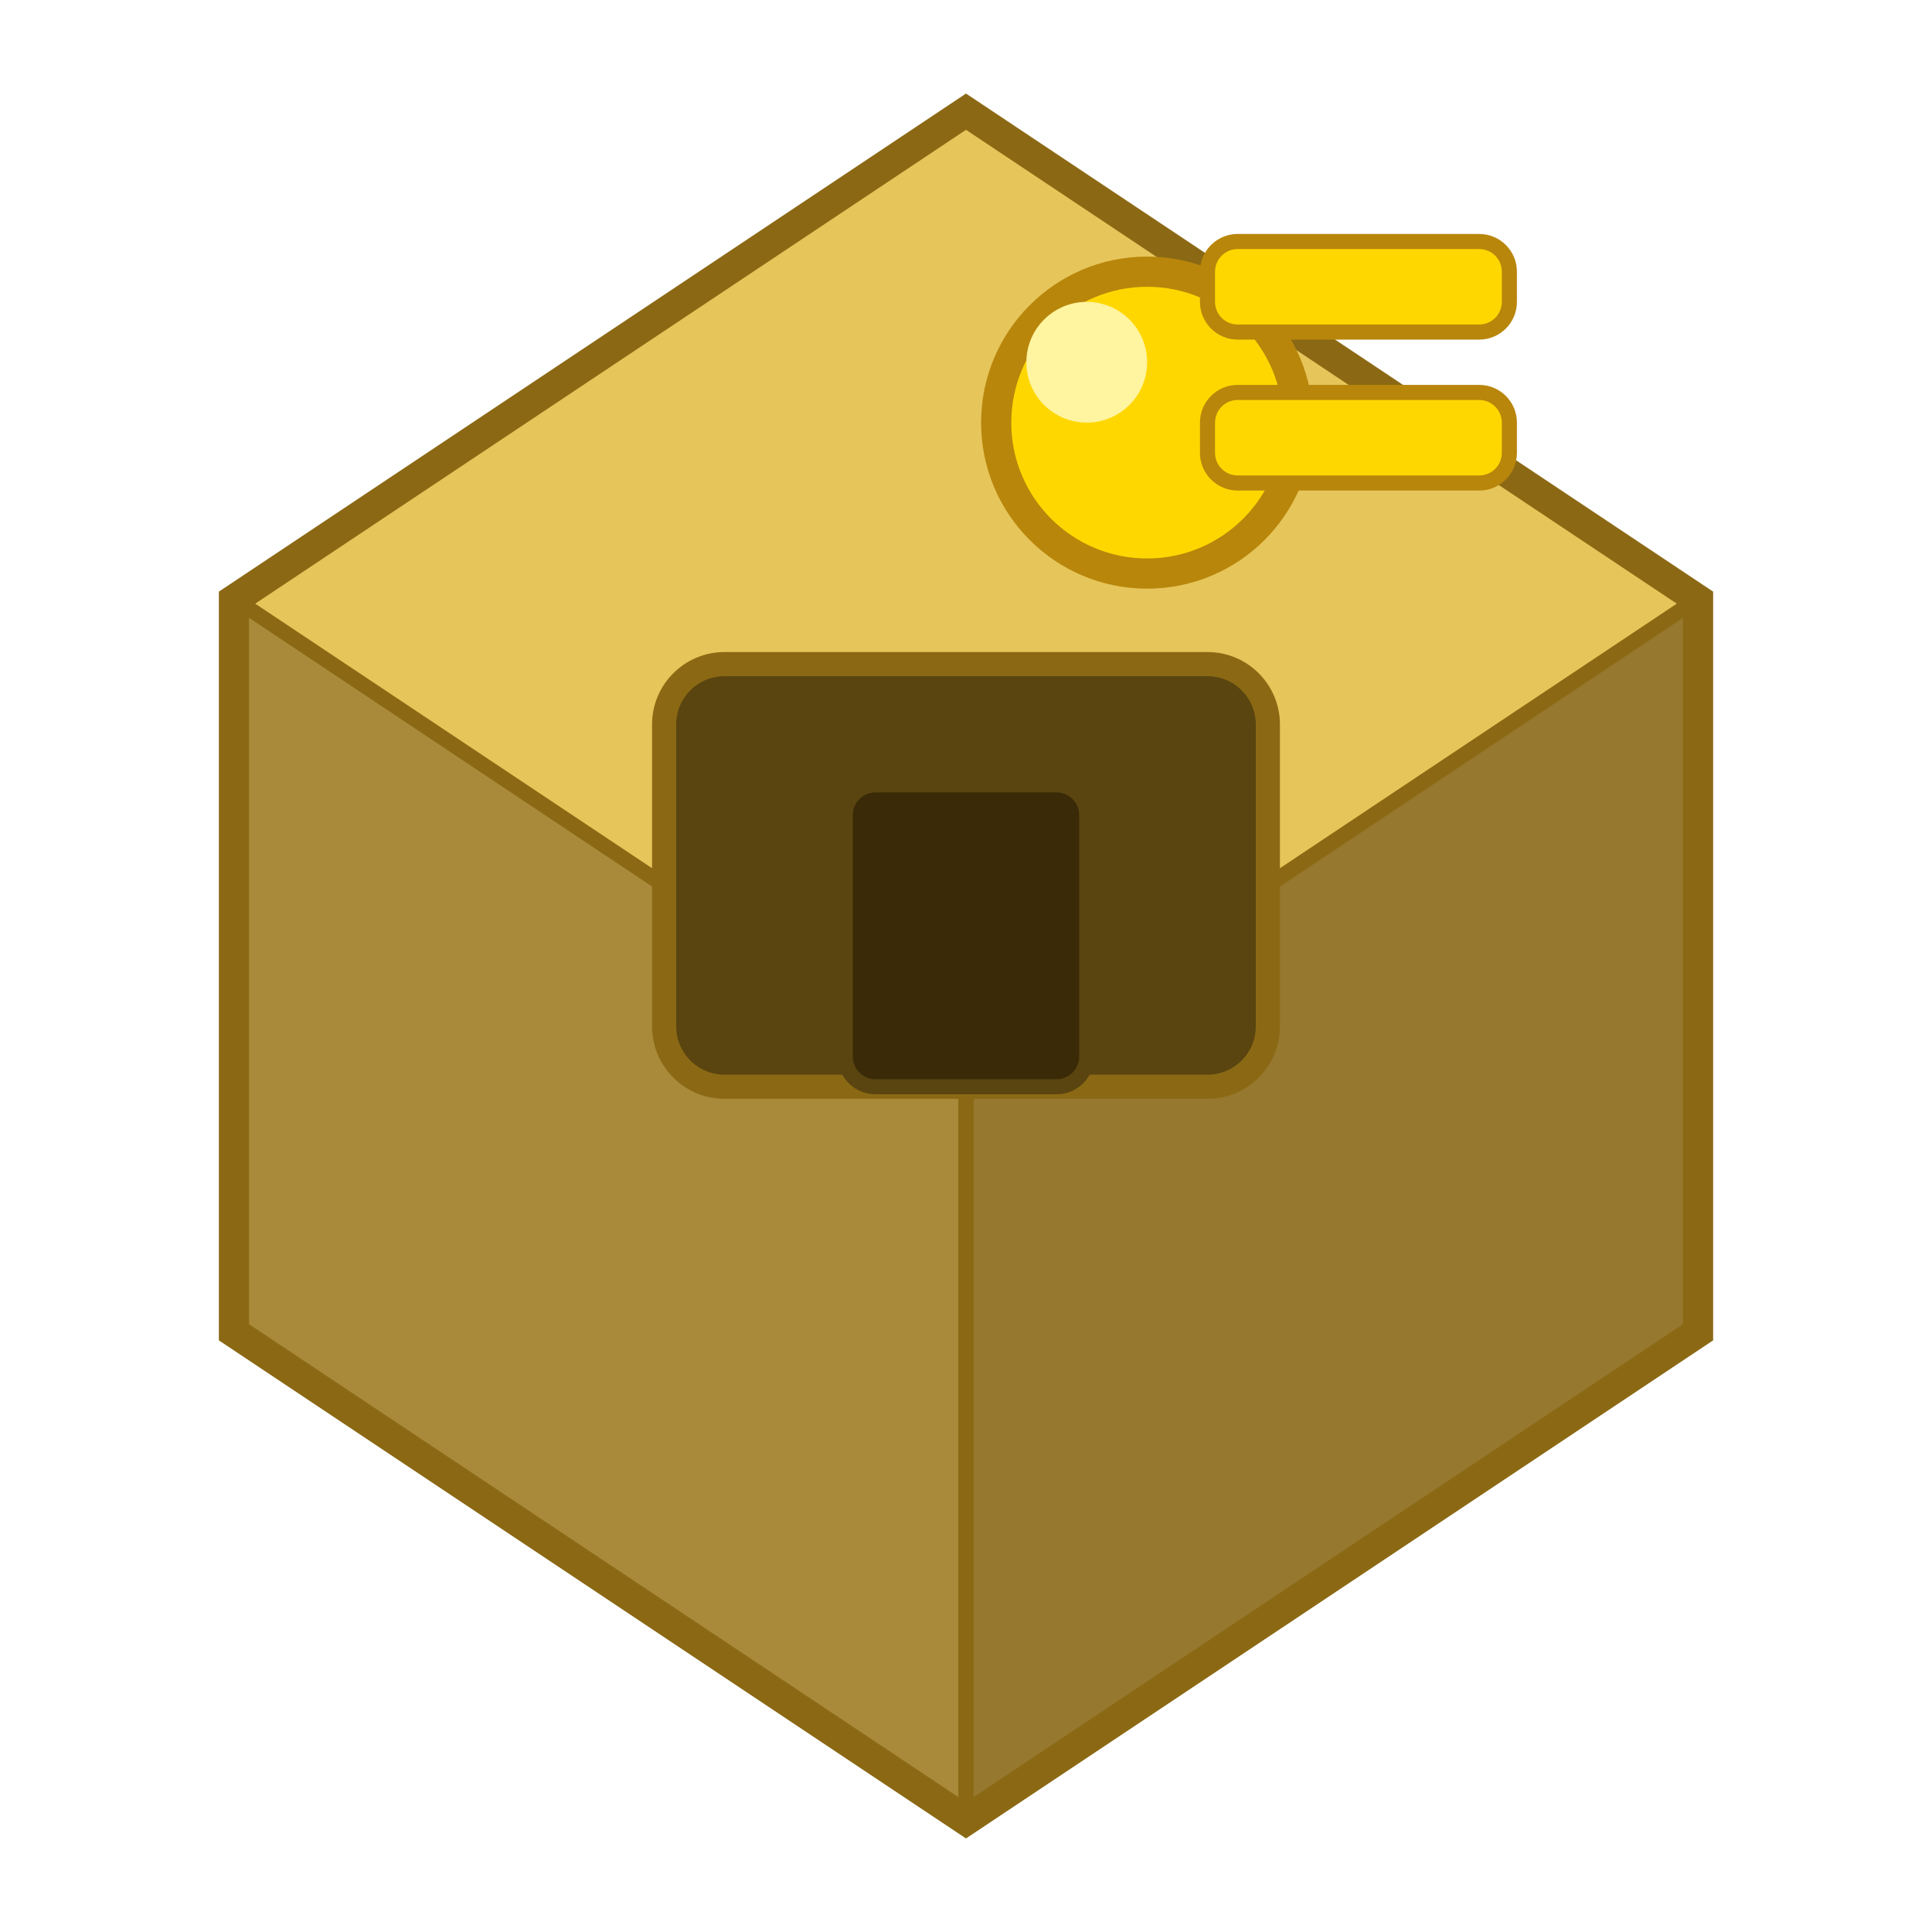
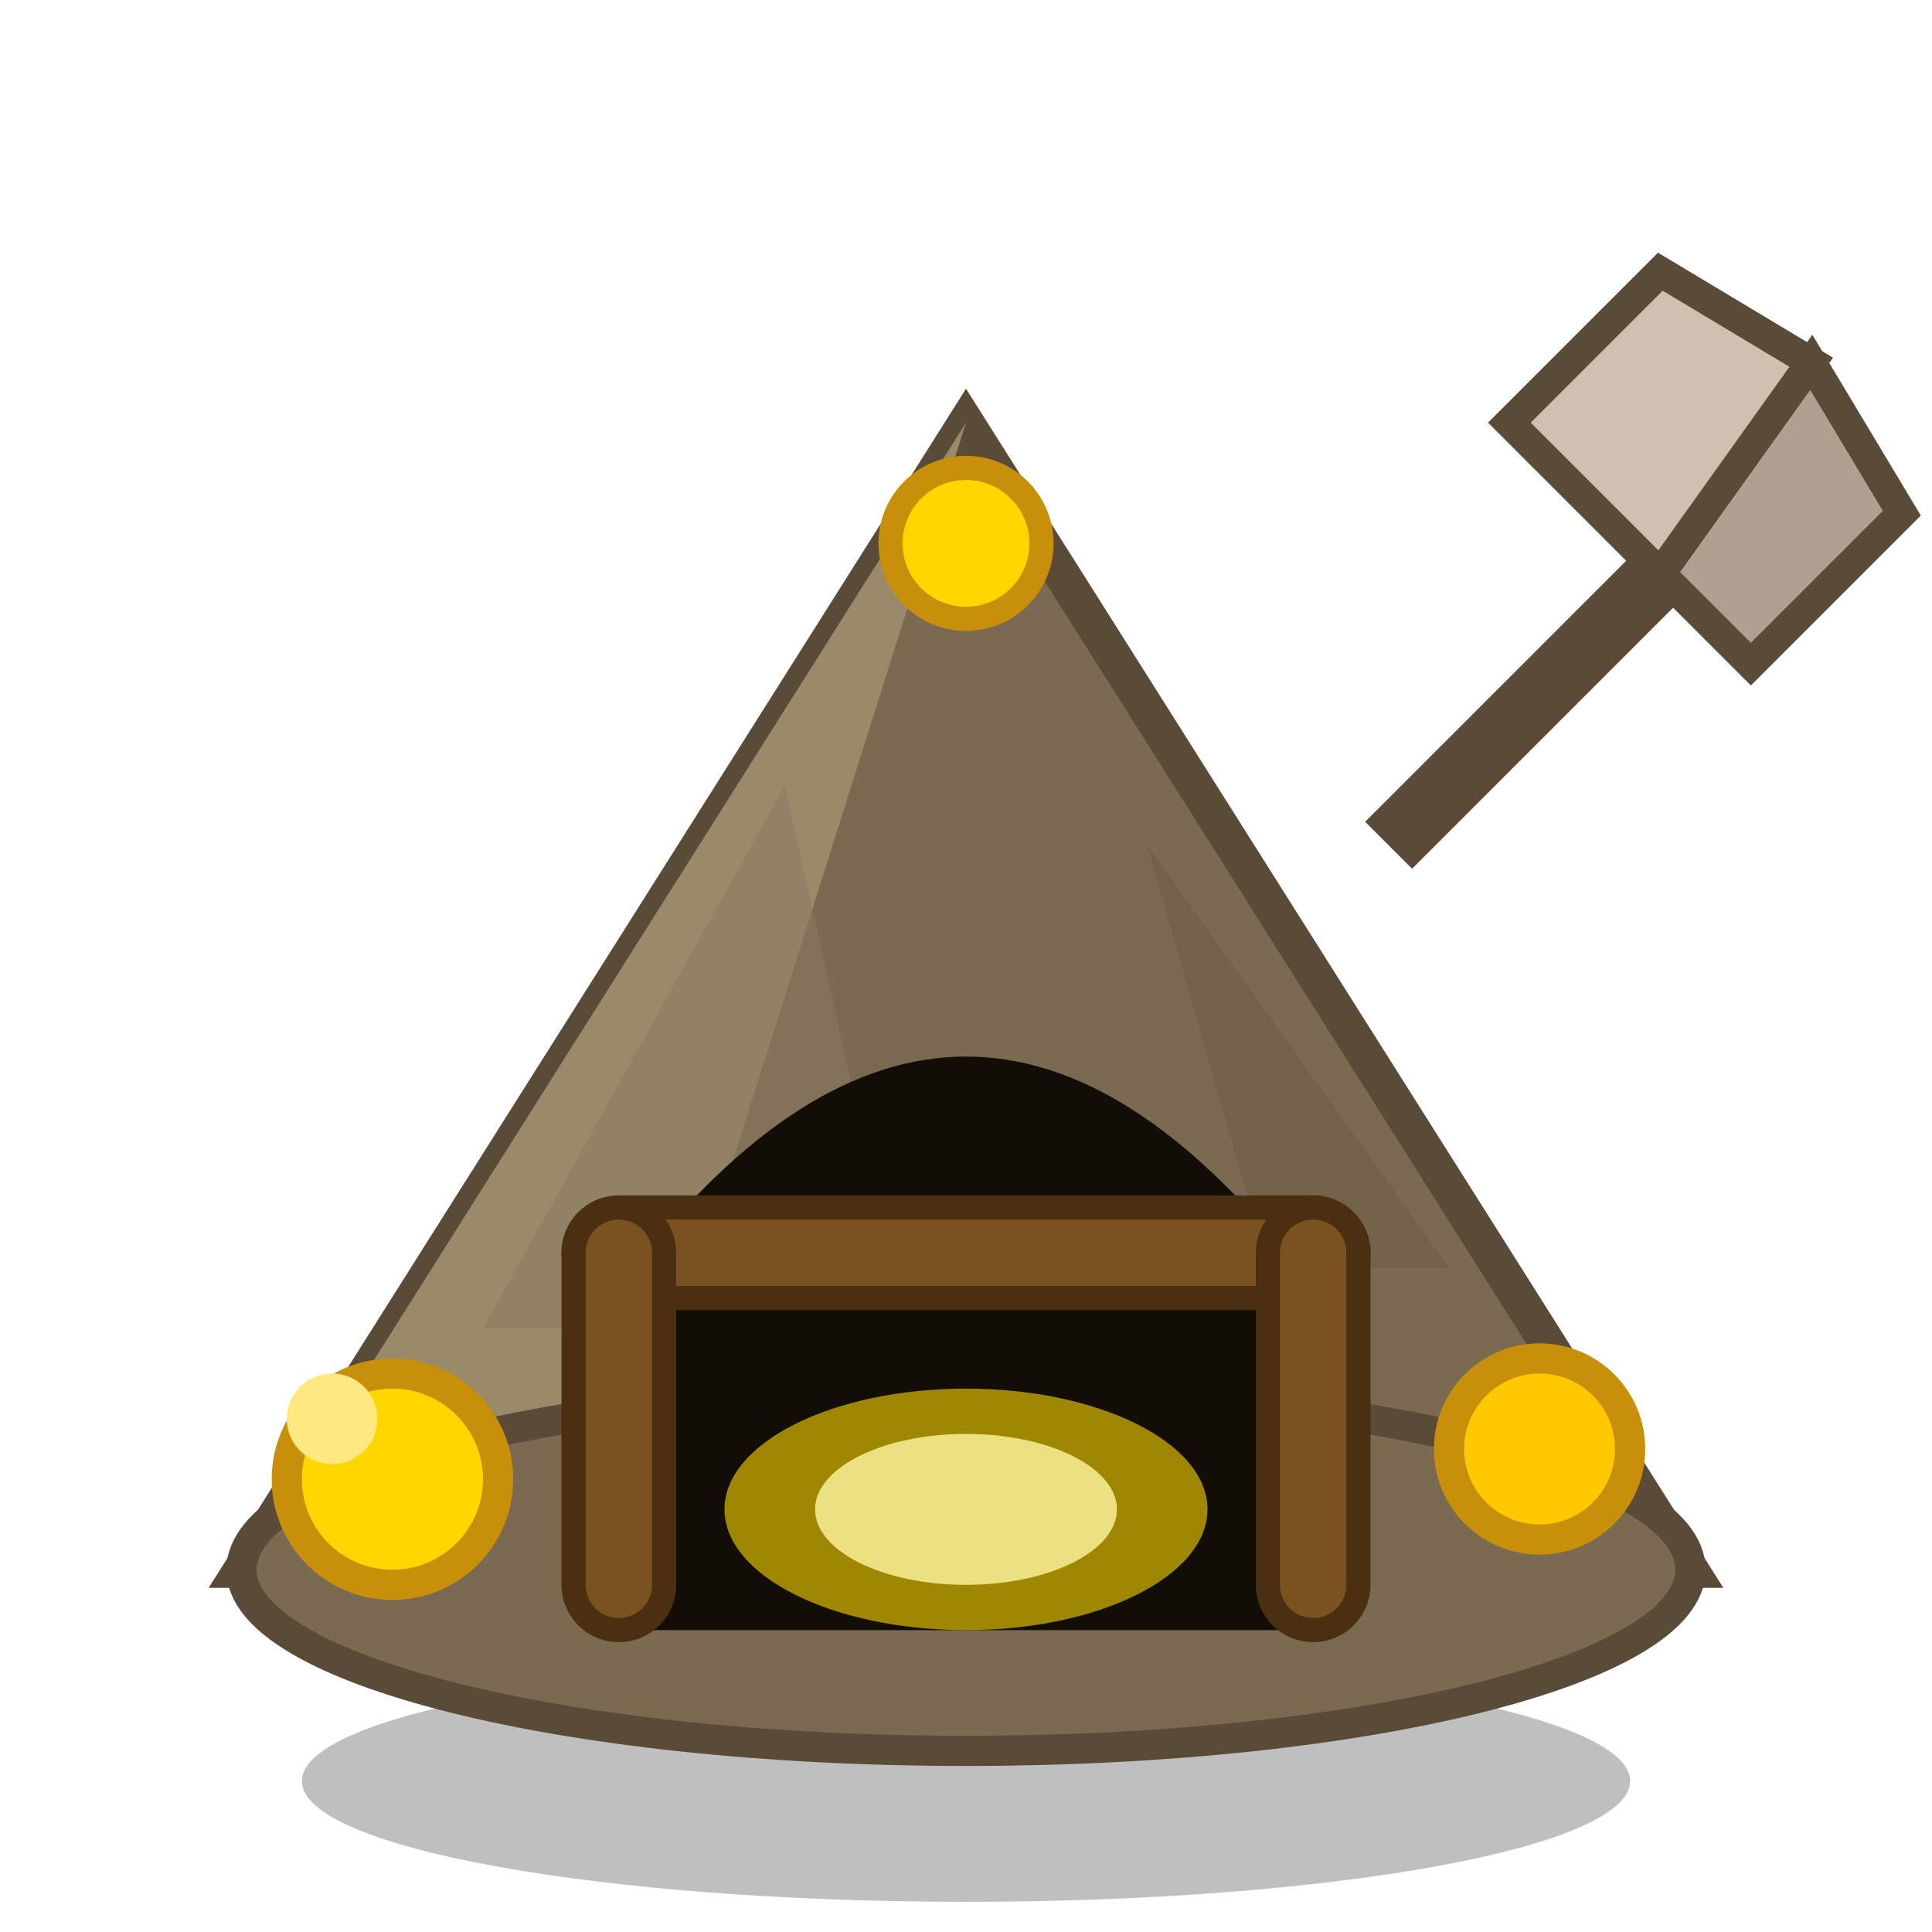
<svg xmlns="http://www.w3.org/2000/svg" viewBox="0 0 64 64">
-   <polygon points="32,4 56,20 56,44 32,60 8,44 8,20" fill="#c9a84c" stroke="#8b6914" stroke-width="1.5" />
-   <polygon points="32,4 56,20 32,36 8,20" fill="#e6c55a" stroke="#8b6914" stroke-width="0.5" />
-   <polygon points="8,20 32,36 32,60 8,44" fill="#a88a3a" stroke="#8b6914" stroke-width="0.5" />
-   <polygon points="32,36 56,20 56,44 32,60" fill="#96782e" stroke="#8b6914" stroke-width="0.5" />
-   <rect x="22" y="22" width="20" height="14" rx="2" fill="#5a4510" stroke="#8b6914" stroke-width="0.8" />
-   <rect x="28" y="26" width="8" height="10" rx="1" fill="#3a2a08" stroke="#5a4510" stroke-width="0.5" />
-   <circle cx="38" cy="14" r="5" fill="#ffd700" stroke="#b8860b" stroke-width="1" />
-   <circle cx="36" cy="12" r="2" fill="#fff4a0" />
-   <rect x="40" y="8" width="10" height="3" rx="1" fill="#ffd700" stroke="#b8860b" stroke-width="0.5" />
-   <rect x="40" y="13" width="10" height="3" rx="1" fill="#ffd700" stroke="#b8860b" stroke-width="0.5" />
+   <ellipse cx="32" cy="59" rx="22" ry="4" fill="#00000040" />
+   <polygon points="8,52 32,14 56,52" fill="#7a6a52" stroke="#5a4a38" stroke-width="1.2" />
+   <polygon points="8,52 32,14 20,52" fill="#9a8a6a" stroke="none" />
+   <ellipse cx="32" cy="52" rx="24" ry="6" fill="#7a6a52" stroke="#5a4a38" stroke-width="1" />
+   <polygon points="16,44 26,26 30,44" fill="#8a7a60" stroke="none" opacity="0.5" />
+   <polygon points="38,28 48,42 42,42" fill="#6a5a42" stroke="none" opacity="0.5" />
+   <path d="M21,54 L21,42 Q32,28 43,42 L43,54 Z" fill="#120e06" />
+   <rect x="19" y="40" width="26" height="3" rx="1.5" fill="#7a5220" stroke="#4a3010" stroke-width="0.8" />
+   <rect x="19" y="40" width="3" height="14" rx="1.5" fill="#7a5220" stroke="#4a3010" stroke-width="0.8" />
+   <rect x="42" y="40" width="3" height="14" rx="1.5" fill="#7a5220" stroke="#4a3010" stroke-width="0.8" />
+   <ellipse cx="32" cy="50" rx="8" ry="4" fill="#ffd700" opacity="0.6" />
+   <ellipse cx="32" cy="50" rx="5" ry="2.5" fill="#fff8a0" opacity="0.8" />
+   <circle cx="13" cy="49" r="3.5" fill="#ffd700" stroke="#c8900a" stroke-width="1" />
+   <circle cx="11" cy="47" r="1.5" fill="#ffe880" />
+   <circle cx="51" cy="48" r="3" fill="#ffc800" stroke="#c8900a" stroke-width="1" />
+   <circle cx="32" cy="18" r="2.5" fill="#ffd700" stroke="#c8900a" stroke-width="0.8" />
+   <line x1="46" y1="28" x2="55" y2="19" stroke="#5a4a38" stroke-width="2.2" />
+   <polygon points="55,19 60,12 63,17 58,22" fill="#b0a090" stroke="#5a4a38" stroke-width="1" />
+   <polygon points="55,19 50,14 55,9 60,12" fill="#d0c0b0" stroke="#5a4a38" stroke-width="1" />
</svg>
